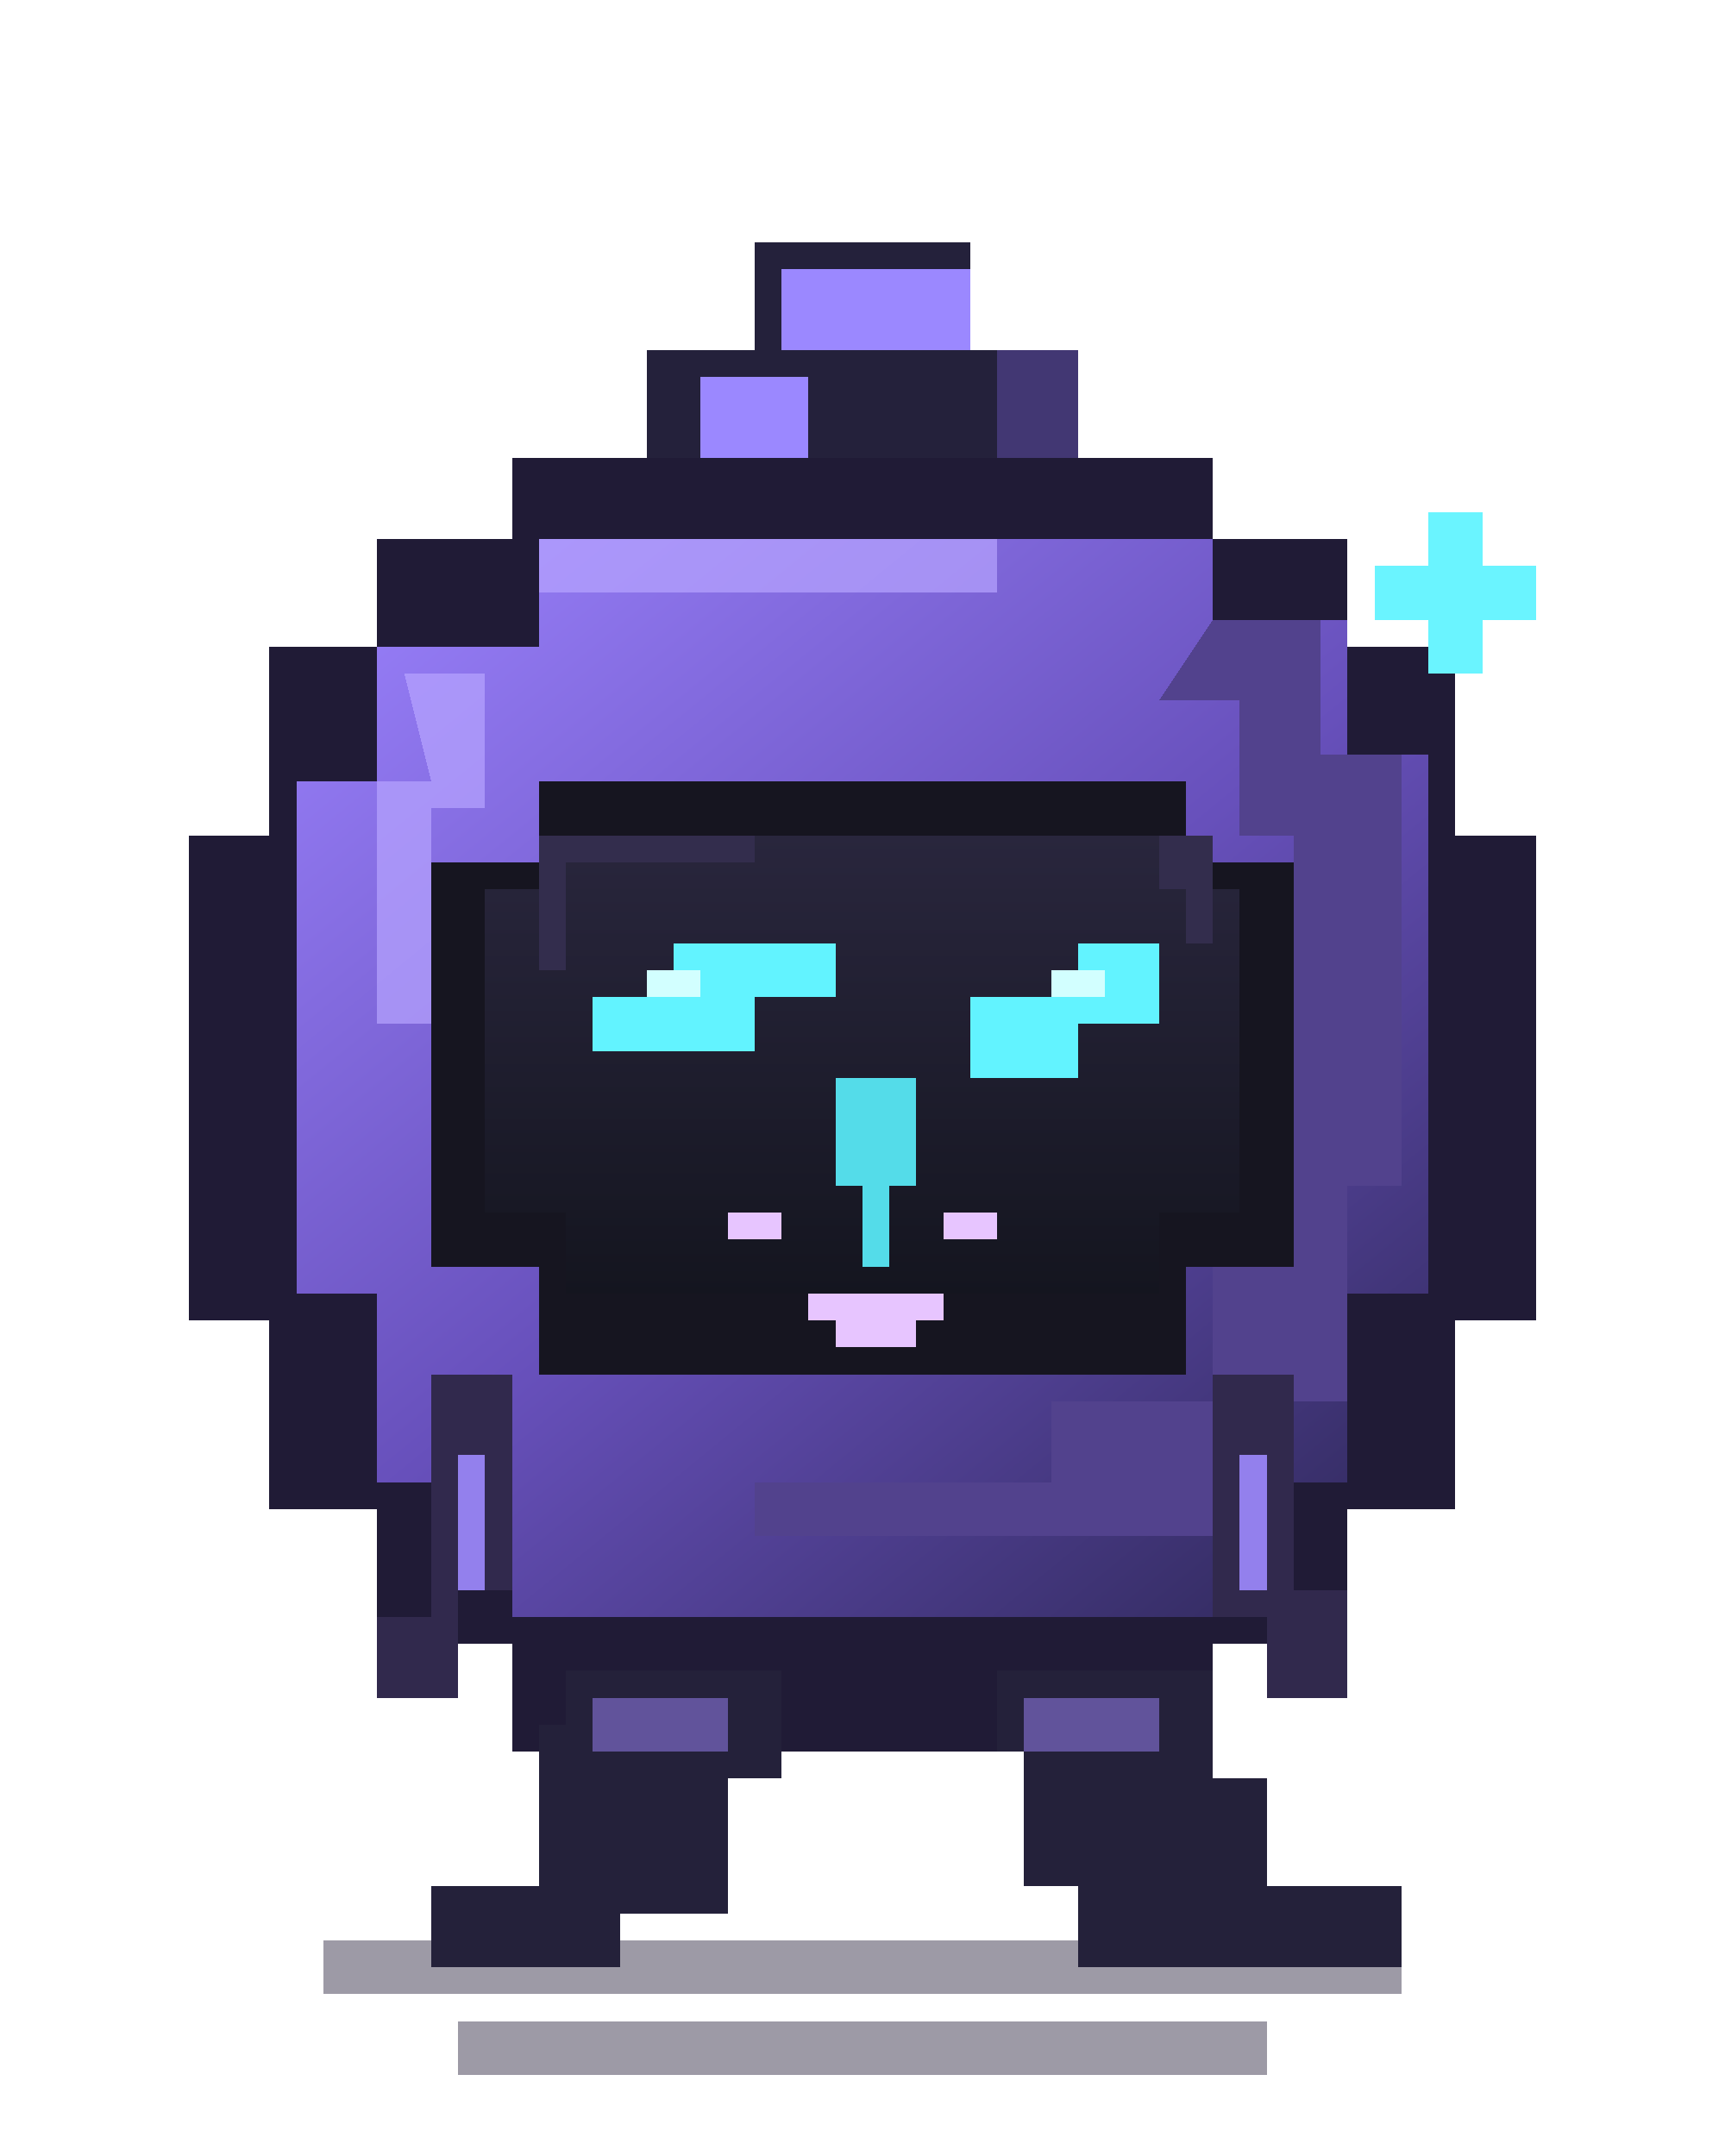
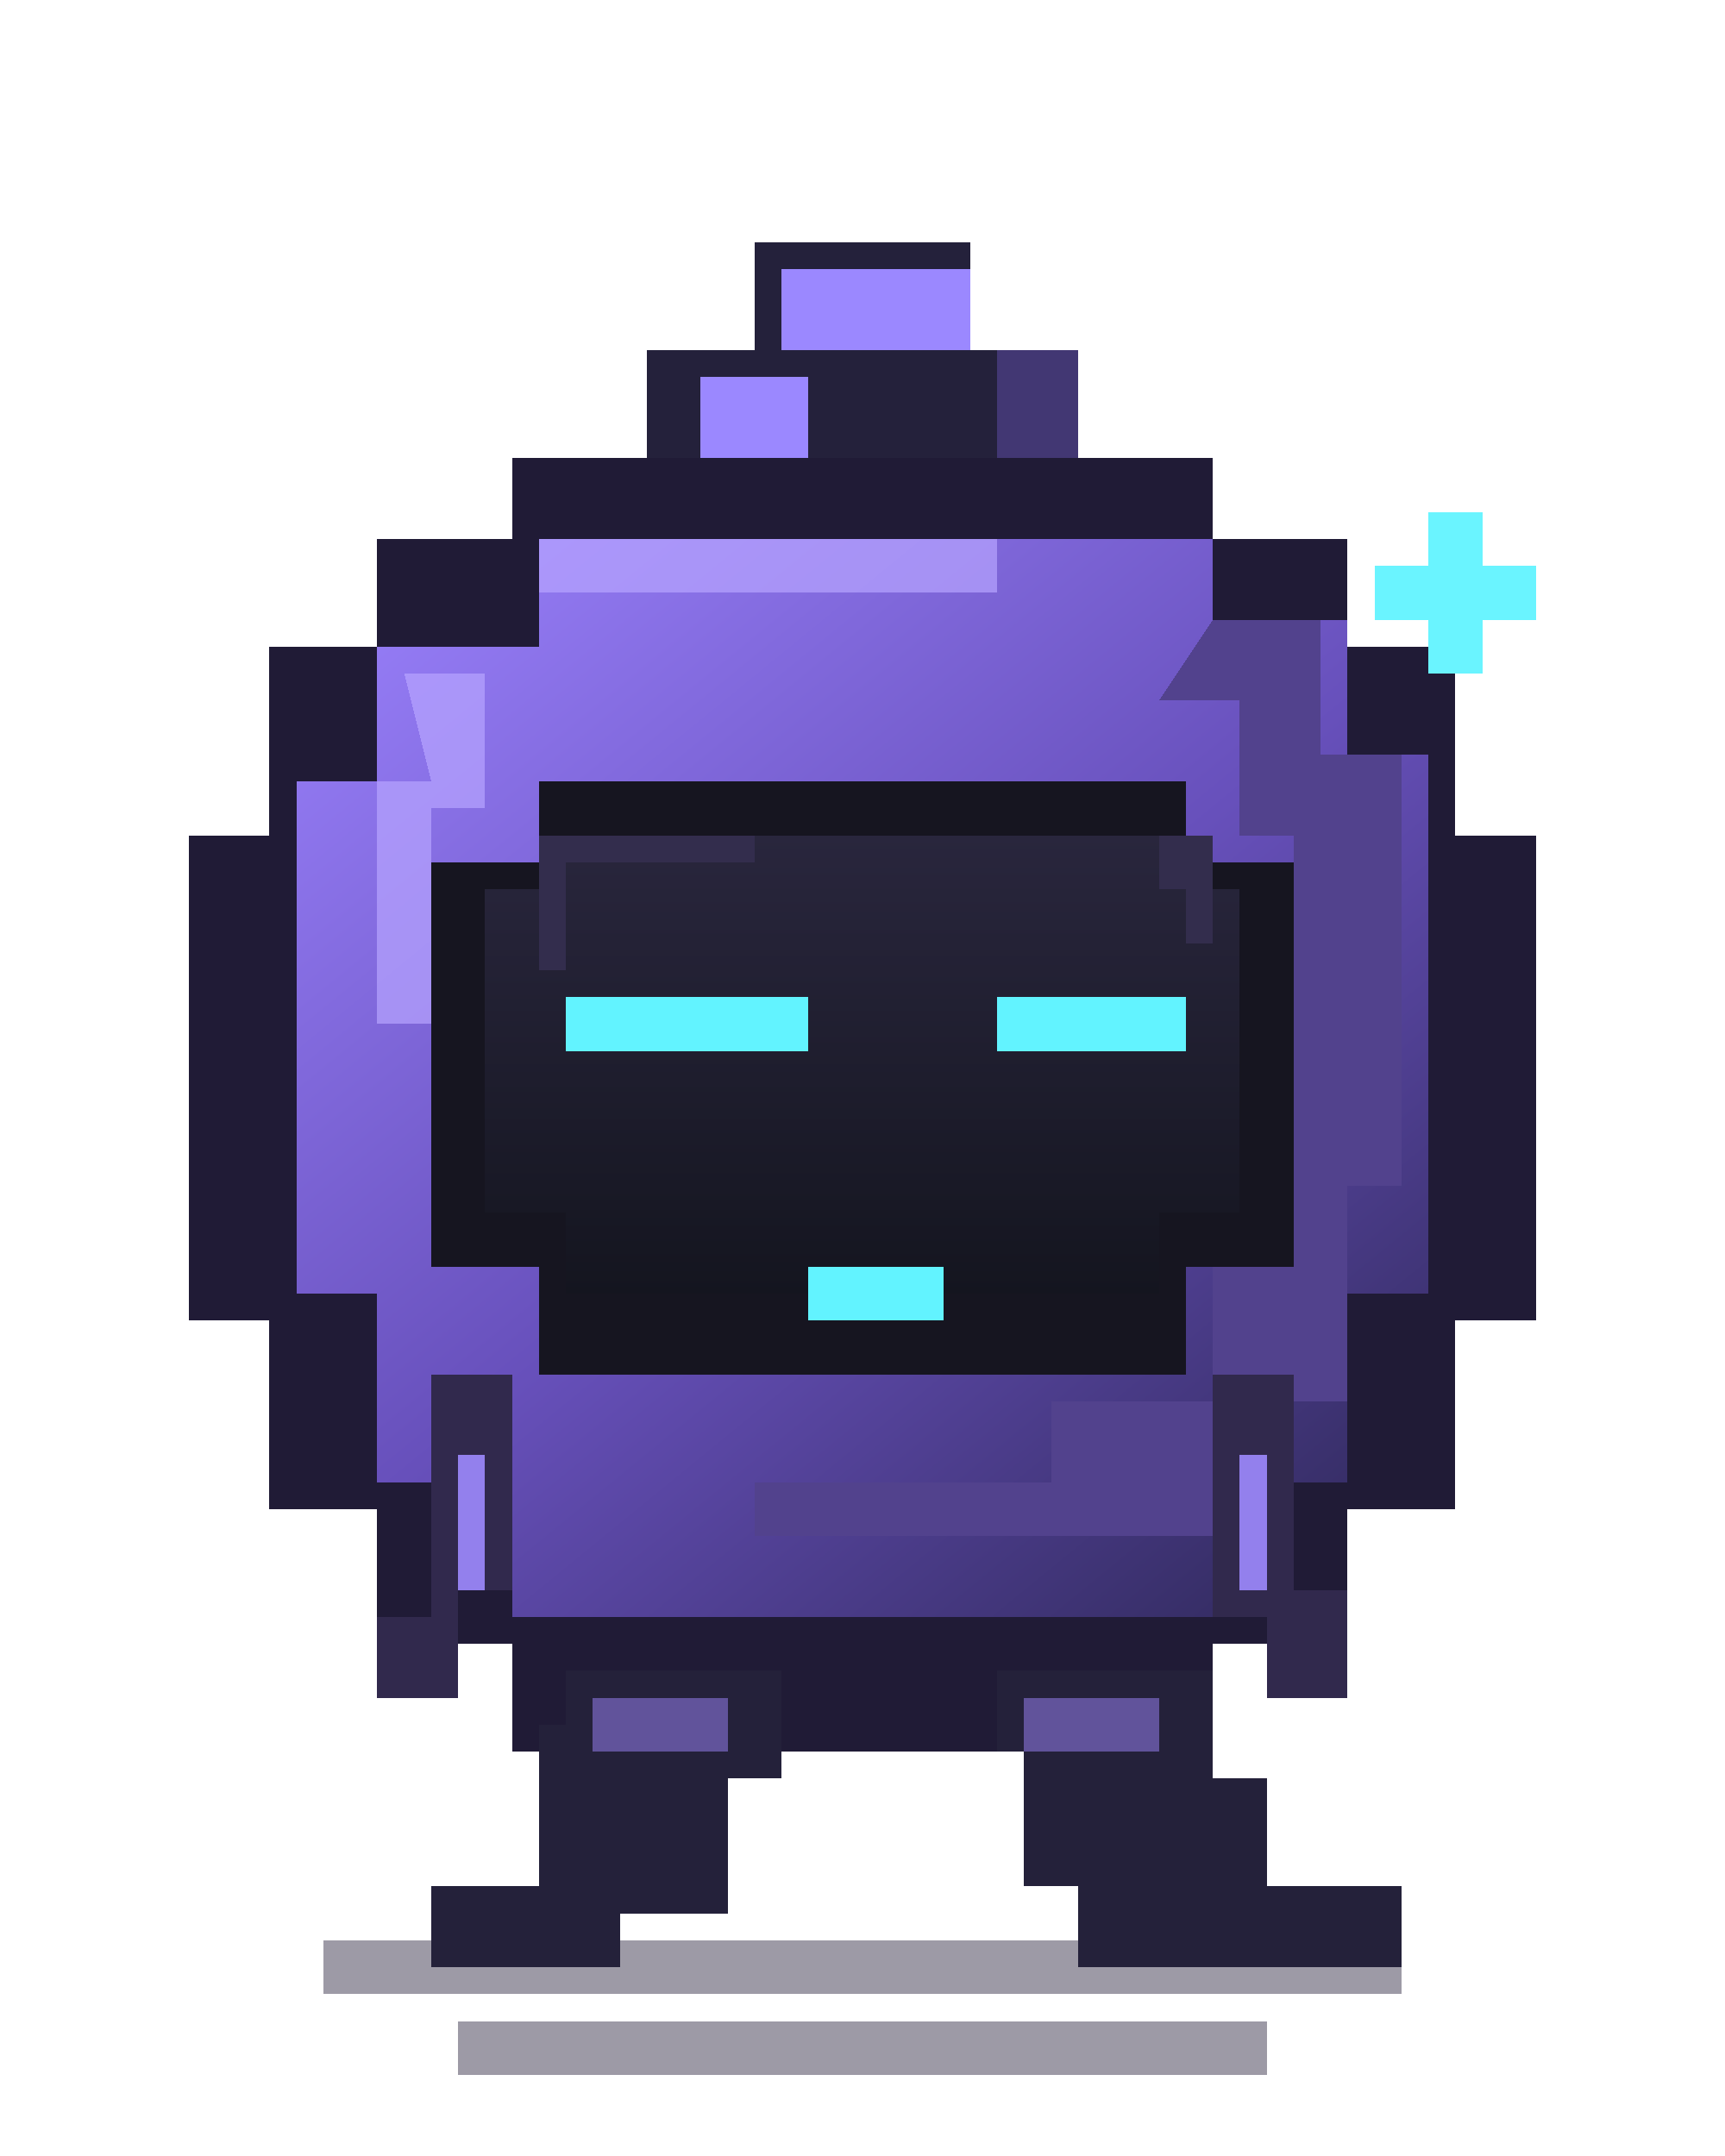
<svg xmlns="http://www.w3.org/2000/svg" viewBox="0 0 64 80" shape-rendering="crispEdges">
  <defs>
    <linearGradient id="hood" x2=".85" y2="1">
      <stop stop-color="#9c83ff" />
      <stop offset=".55" stop-color="#6750bb" />
      <stop offset="1" stop-color="#342c62" />
    </linearGradient>
    <linearGradient id="face" x2="0" y2="1">
      <stop stop-color="#29263d" />
      <stop offset="1" stop-color="#14151f" />
    </linearGradient>
  </defs>
  <path fill="#160f2a" opacity=".42" d="M17 75h30v2H17zM12 72h40v2H12z" />
  <path fill="#24213b" d="M28 9h8v4h4v5h-4v4h-8v-4h-4v-5h4z" />
  <path fill="#9b88ff" d="M29 10h7v3h-7zM26 14h4v5h-4z" />
  <path fill="#423773" d="M37 13h3v4h-3z" />
  <path fill="#201b36" d="M19 17h26v3h5v4h4v7h3v18h-3v7h-4v5h-5v4H19v-4h-5v-5h-4v-7H7V31h3v-7h4v-4h5z" />
  <path fill="url(#hood)" d="M20 20h25v3h5v5h3v20h-3v7h-5v5H19v-5h-5v-7h-3V29h3v-5h6z" />
  <path fill="#b6a4ff" d="M20 20h17v2H20zM15 25h3v5h-2v8h-2v-9h2z" opacity=".7" />
  <path fill="#52428d" d="M45 23h4v5h3v16h-2v8h-5v5H28v-2h11v-3h6v-5h3V31h-2v-5h-3z" />
  <path fill="#161520" d="M20 29h24v3h4v15h-4v4H20v-4h-4V32h4z" />
  <path fill="url(#face)" d="M21 31h22v2h3v12h-3v3H21v-3h-3V33h3z" />
  <path fill="#332d4d" d="M20 31h8v1h-7v4h-1zM43 31h2v4h-1v-2h-1z" />
-   <path fill="#62f3ff" d="M22 37h3v-2h6v2h-3v2h-6zM36 37h4v-2h3v3h-3v2h-4z" />
-   <path fill="#d2ffff" d="M24 36h2v1h-2zM39 36h2v1h-2z" />
-   <path fill="#54dce9" d="M31 40h3v4h-1v3h-1v-3h-1z" />
-   <path fill="#e7c5ff" d="M27 45h2v1h-2zM35 45h2v1h-2zM30 48h5v1h-1v1h-3v-1h-1z" />
+   <path fill="#62f3ff" d="M21 37h9v2h-9zM37 37h7v2h-7zM30 47h5v2h-5z" />
  <path fill="#31294d" d="M16 51h3v8h-2v4h-3v-3h2zM45 51h3v8h2v4h-3v-3h-2z" />
  <path fill="#9380ed" d="M17 54h1v5h-1zM46 54h1v5h-1z" />
  <path fill="#24213a" d="M21 62h8v4h-2v5h-4v2h-7v-3h4v-6h1zM37 62h8v4h2v4h5v3H40v-3h-2v-5h-1z" />
  <path fill="#61539b" d="M22 63h5v2h-5zM38 63h5v2h-5z" />
  <path fill="#6af4ff" d="M53 19h2v2h2v2h-2v2h-2v-2h-2v-2h2z" />
</svg>
